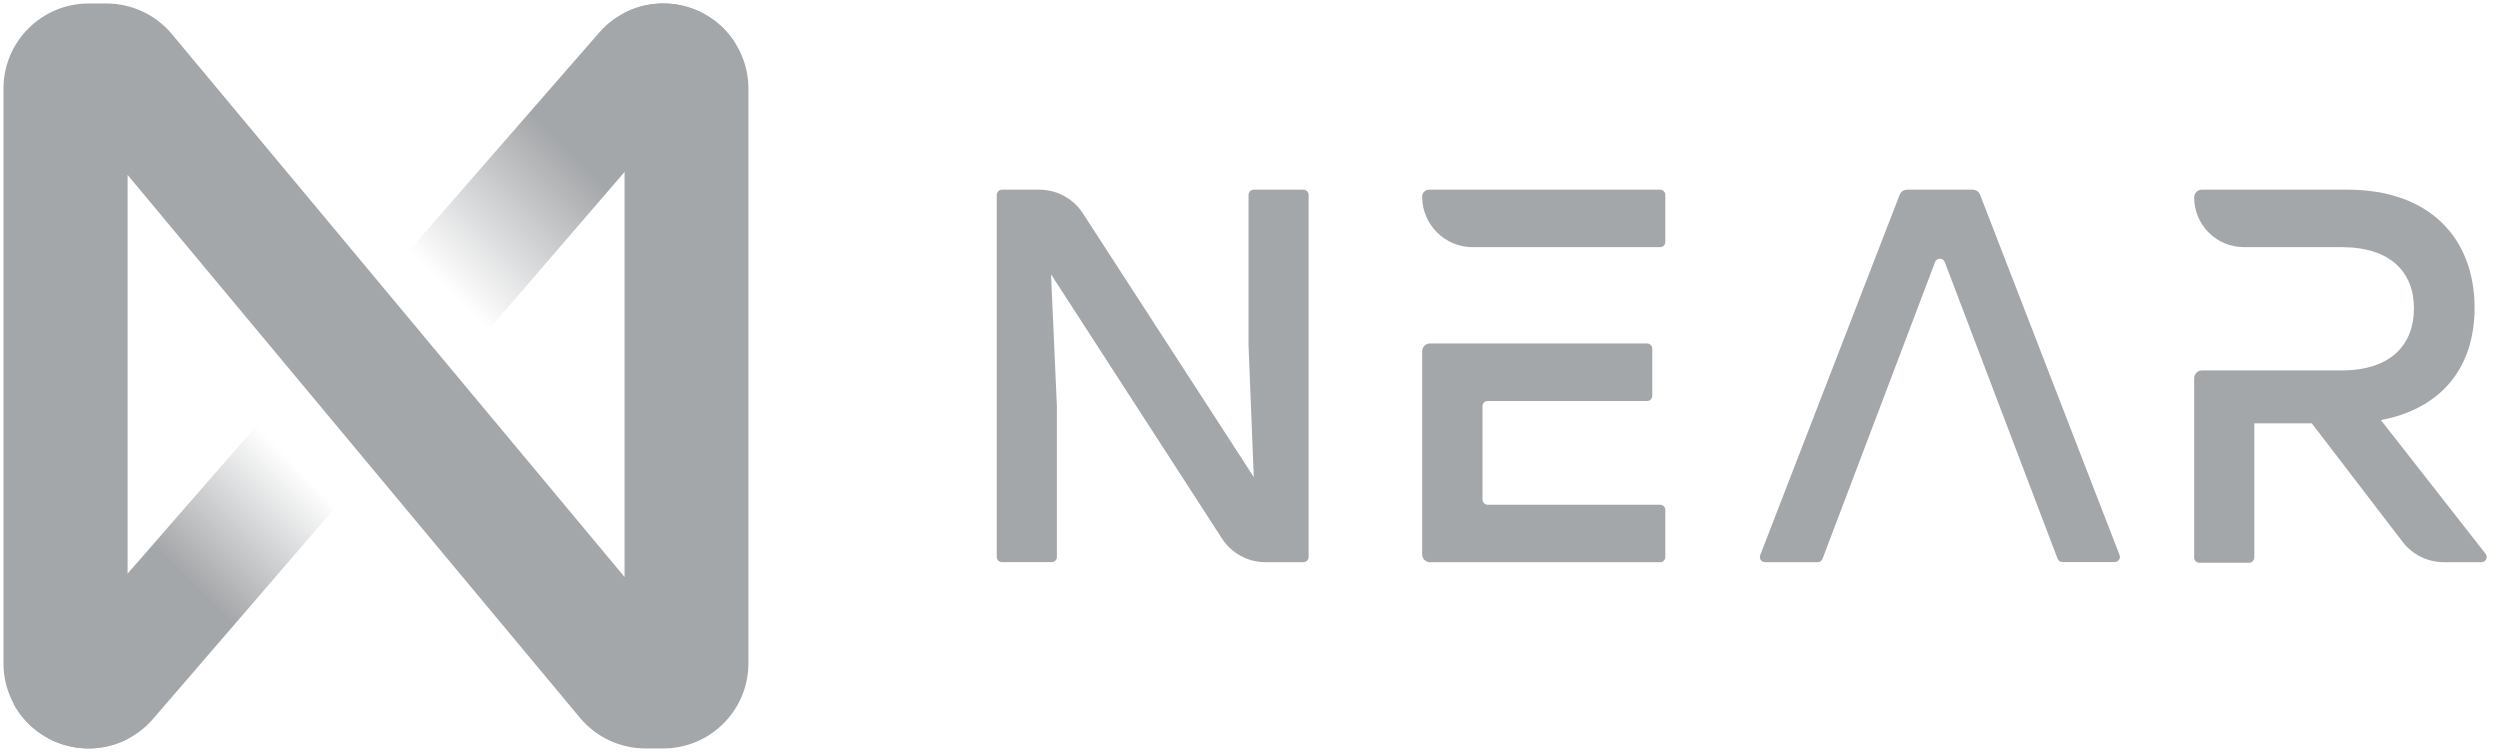
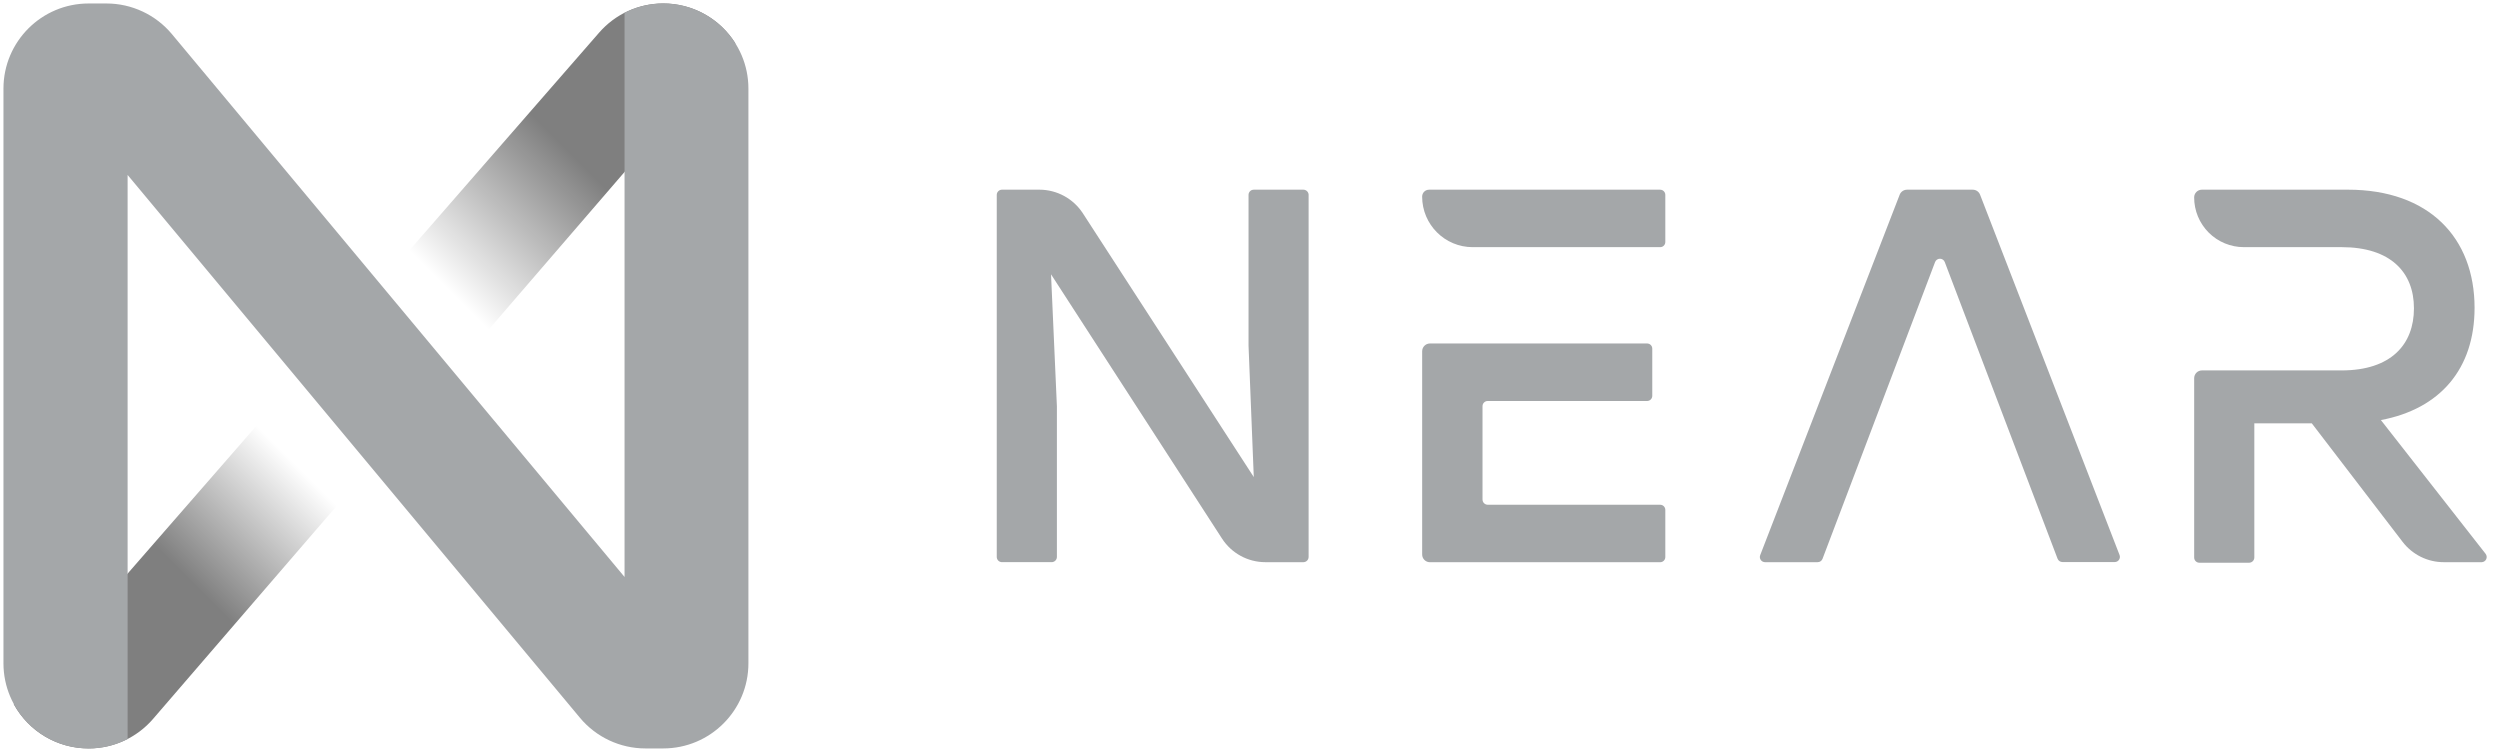
<svg xmlns="http://www.w3.org/2000/svg" height="40" viewBox="0 0 133 40" width="133">
  <linearGradient id="a" x1="23.959%" x2="78.18%" y1="77.047%" y2="21.069%">
-     <stop offset="0" stop-color="#4a4f54" />
-     <stop offset=".274" stop-color="#4a4f54" stop-opacity="0" />
-     <stop offset=".68" stop-color="#4a4f54" stop-opacity="0" />
-     <stop offset="1" stop-color="#4a4f54" />
+     <stop offset="0" stopColor="#4a4f54" />
+     <stop offset=".274" stopColor="#4a4f54" stop-opacity="0" />
+     <stop offset=".68" stopColor="#4a4f54" stop-opacity="0" />
+     <stop offset="1" stopColor="#4a4f54" />
  </linearGradient>
  <g fill="none" fill-rule="evenodd" opacity=".5">
    <path d="m4.712 39.817c1.318.002 2.571-.572 3.431-1.571l30.98-35.938c-.826-1.322-2.276-2.125-3.835-2.125-1.311-.002-2.557.566-3.417 1.556l-31.138 35.725c.796 1.453 2.322 2.355 3.978 2.352z" fill="url(#a)" />
    <g fill="#4a4f54">
      <path d="m4.712 39.817c.722-0 1.435-.172 2.077-.503v-30.007l24.066 28.881c.862 1.032 2.138 1.629 3.483 1.629h.95c2.5-.002 4.526-2.028 4.528-4.528v-30.576c-.002-2.5-2.028-4.526-4.528-4.528-.717.001-1.423.171-2.062.495v30.015l-24.081-28.881c-.862-1.032-2.138-1.629-3.483-1.629h-.95c-2.5.002-4.526 2.028-4.528 4.528v30.576c.002 2.5 2.028 4.526 4.528 4.528z" />
      <path d="m69.618 10.367v19.266c-.002.151-.124.273-.275.275h-2.022c-.935.001-1.805-.473-2.312-1.259l-9.094-14.055.312 7.02v8.018c-.002.151-.124.273-.275.275h-2.65c-.151-.002-.273-.124-.275-.275v-19.266c.002-.151.124-.273.275-.275h1.993c.933 0 1.803.473 2.312 1.255l9.094 14.033-.279-6.994v-8.018c0-.152.123-.275.275-.275h2.661c.145.01.259.13.261.275z" />
      <path d="m96.701 29.908h-2.804c-.089-.001-.172-.045-.223-.117s-.064-.166-.034-.25l7.424-19.185c.063-.158.215-.263.385-.264h3.505c.17.001.323.106.385.264l7.424 19.178c.03.084.017.177-.034.25s-.134.117-.223.117h-2.782c-.115.001-.218-.069-.261-.176l-6-15.78c-.04-.109-.143-.181-.259-.181-.116 0-.219.072-.259.181l-5.985 15.78c-.04.11-.144.183-.261.183z" />
      <path d="m132.235 29.464-5.571-7.116c3.145-.594 4.983-2.716 4.983-5.971 0-3.739-2.433-6.286-6.738-6.286h-7.769c-.227 0-.411.184-.411.411-.001.701.277 1.374.773 1.871.496.496 1.168.775 1.87.775h5.2c2.602 0 3.85 1.332 3.85 3.255s-1.218 3.303-3.85 3.303h-7.431c-.228.002-.411.187-.411.415v9.541c0 .152.123.275.275.275h2.65c.151-.002.273-.124.275-.275v-7.141h3.057l4.833 6.308c.525.684 1.34 1.084 2.202 1.079h2.011c.102-.006.193-.068.235-.161.042-.093.029-.202-.034-.283z" />
      <path d="m88.319 10.092h-12.294c-.203 0-.367.164-.367.367 0 1.486 1.204 2.69 2.69 2.69h9.971c.073.001.144-.028.196-.08s.081-.122.08-.196v-2.506c0-.152-.123-.275-.275-.275zm0 16.76h-9.174c-.151-.002-.273-.124-.275-.275v-4.969c0-.152.123-.275.275-.275h8.481c.152 0 .275-.123.275-.275v-2.51c0-.152-.123-.275-.275-.275h-11.556c-.228.002-.411.187-.411.415v10.807c-.001.11.042.215.119.293.077.078.182.122.292.122h12.25c.152 0 .275-.123.275-.275v-2.506c.001-.073-.028-.144-.08-.196s-.122-.081-.196-.08z" fill-rule="nonzero" />
    </g>
  </g>
</svg>
